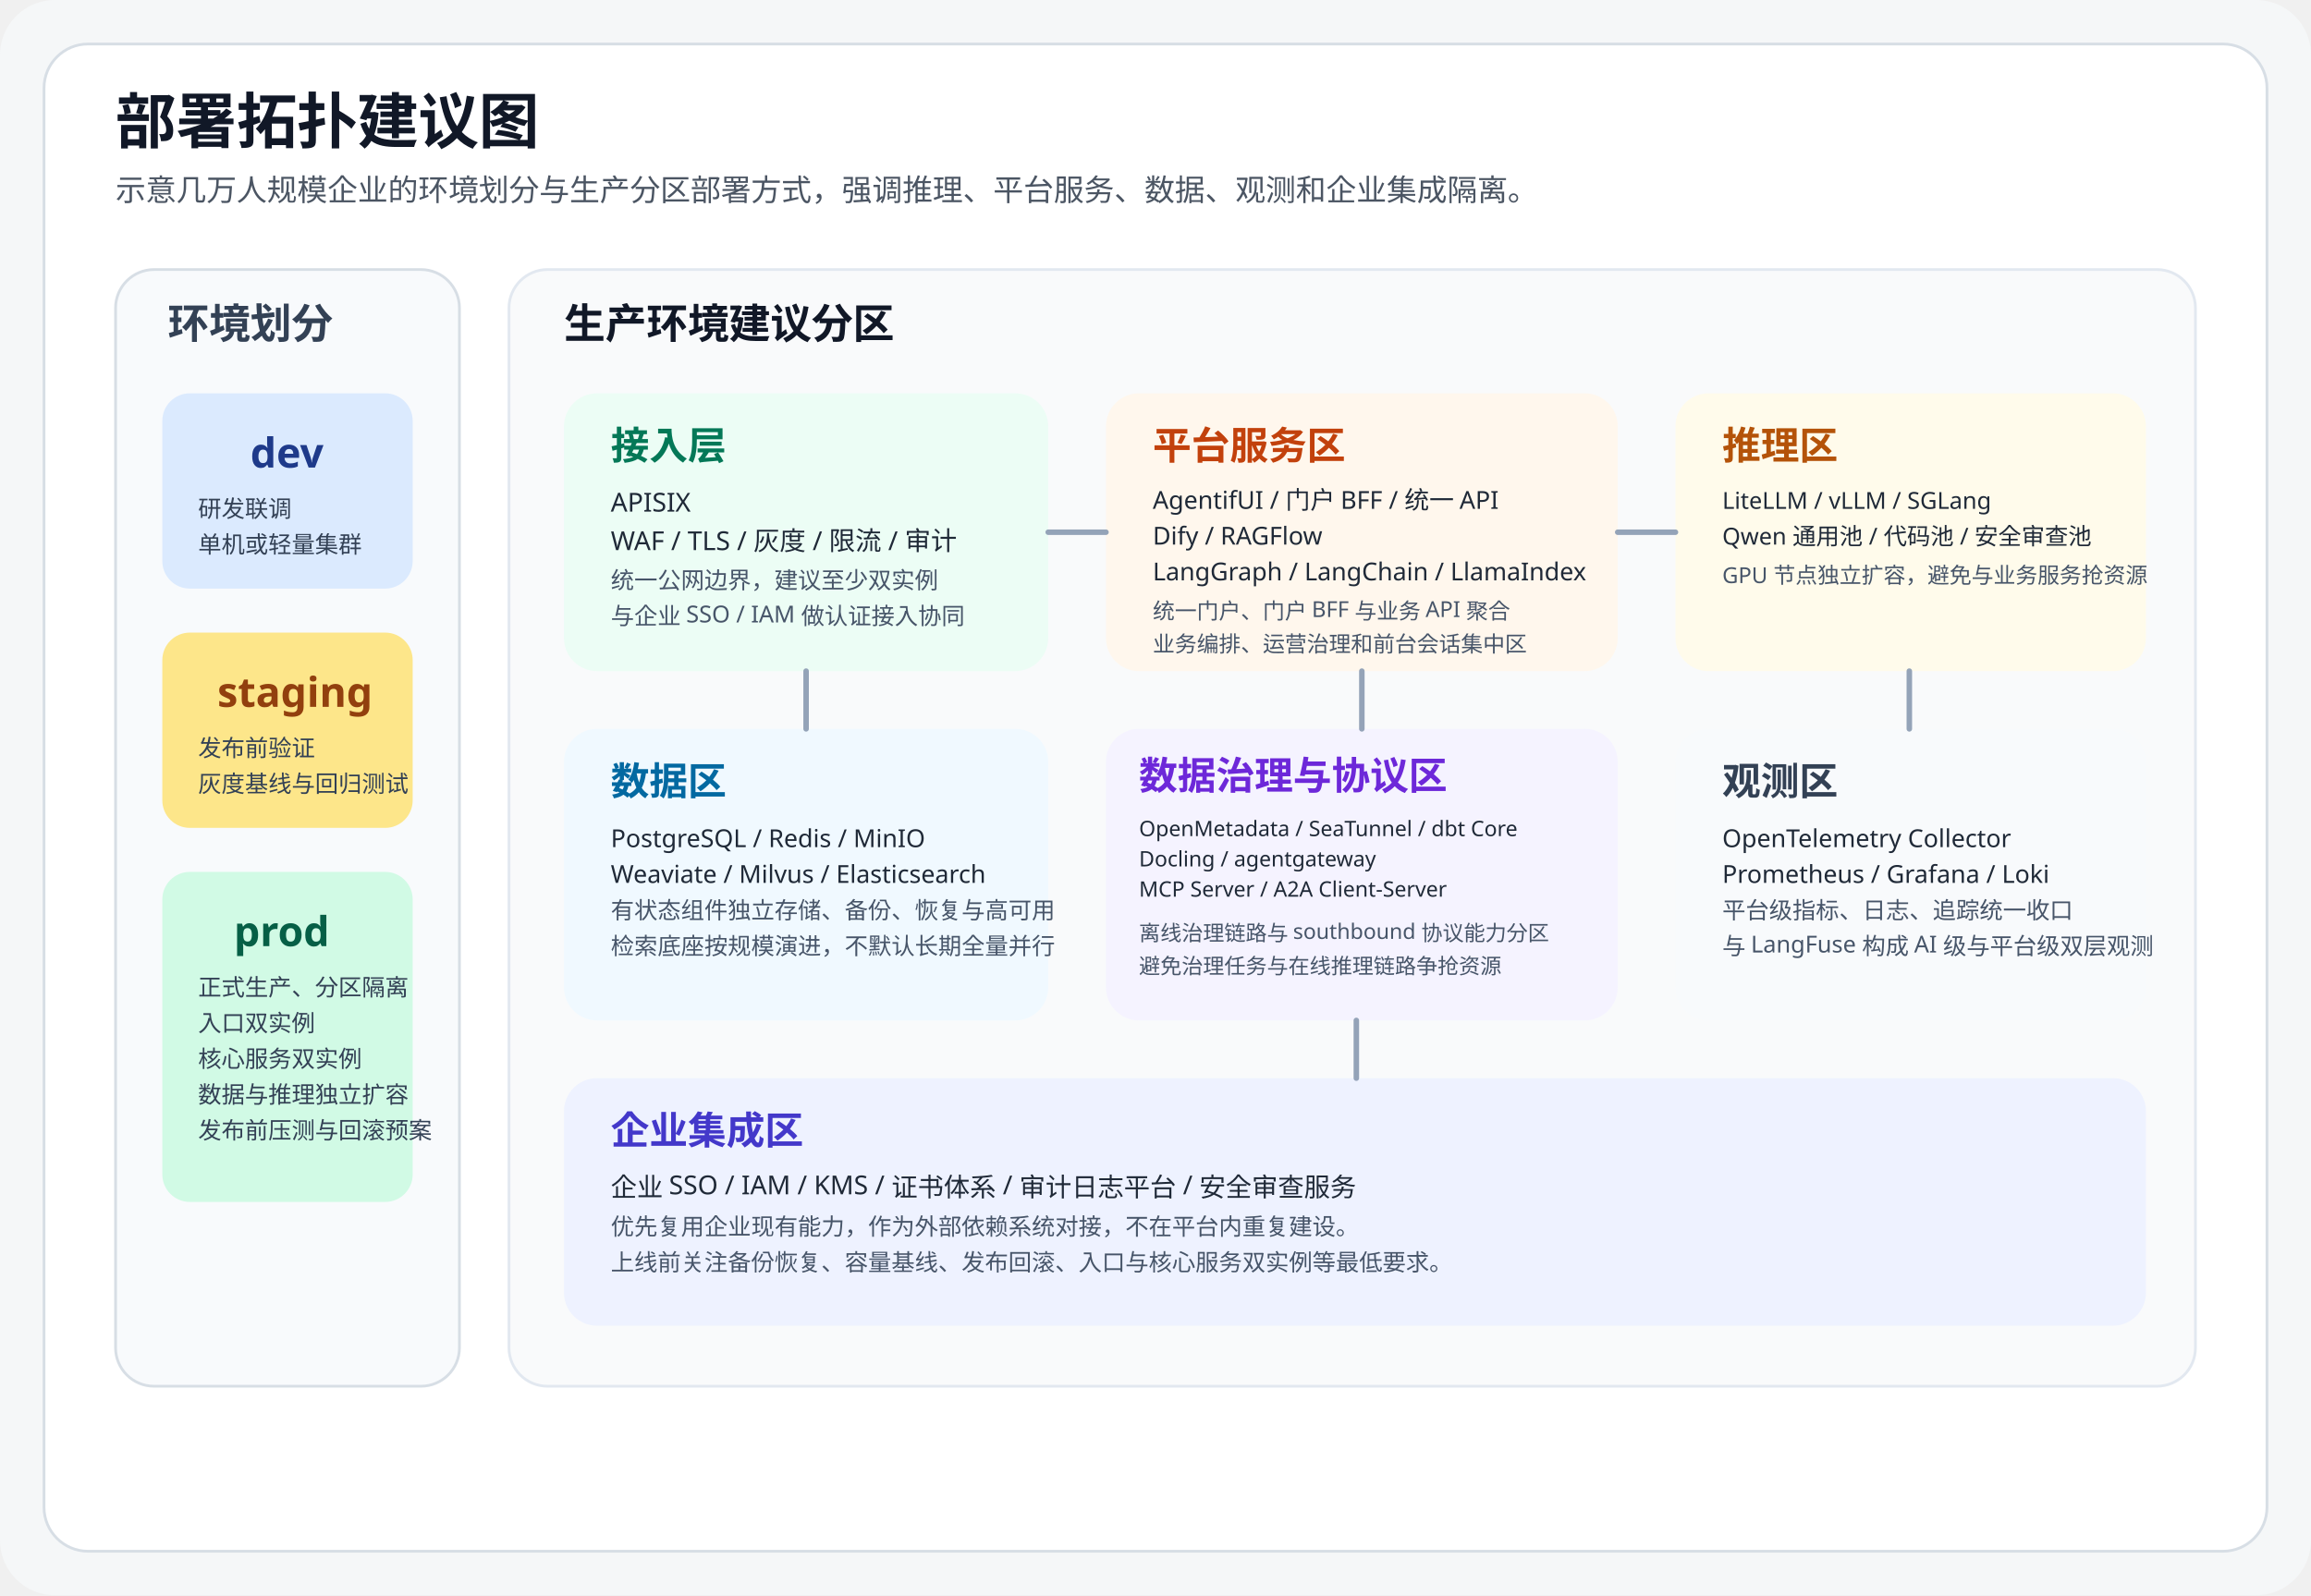
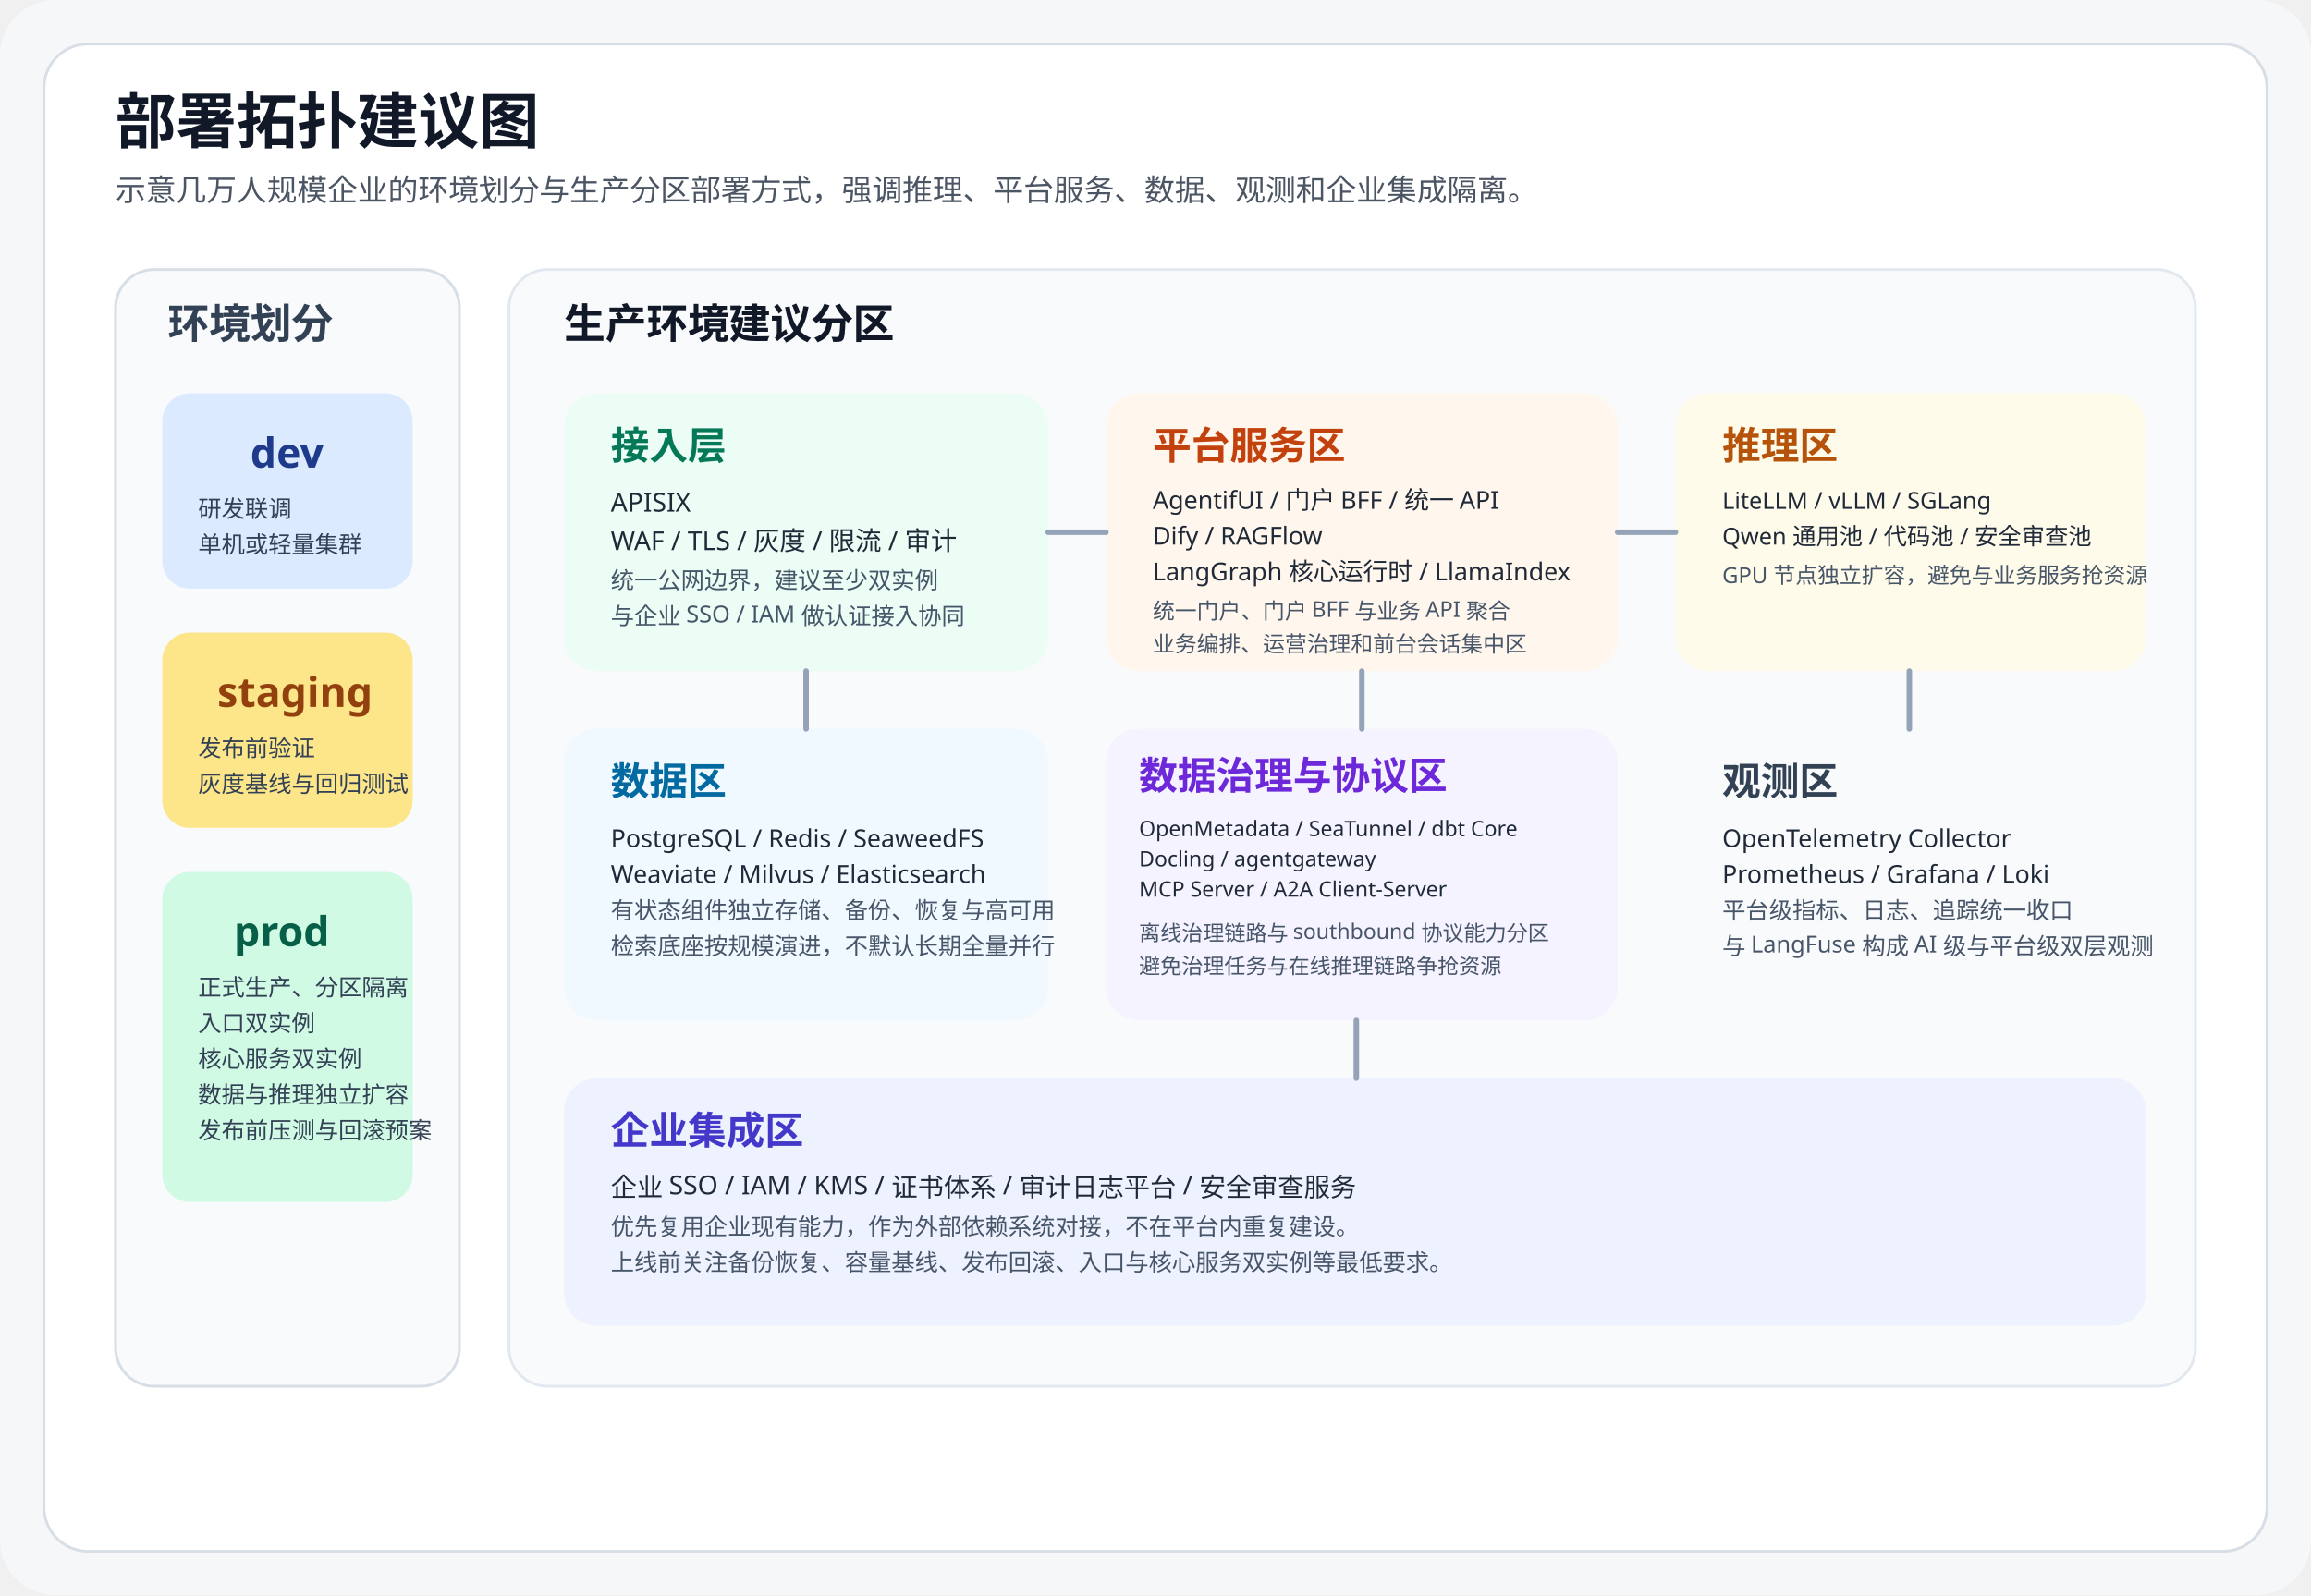
<svg xmlns="http://www.w3.org/2000/svg" width="1680" height="1160" viewBox="0 0 1680 1160" fill="none">
  <rect width="1680" height="1160" rx="40" fill="#F5F7F8" />
  <rect x="32" y="32" width="1616" height="1096" rx="32" fill="#FFFFFF" stroke="#D7DEE5" stroke-width="2" />
  <text x="84" y="104" fill="#111827" font-size="44" font-family="IBM Plex Sans, PingFang SC, Microsoft YaHei, sans-serif" font-weight="700">部署拓扑建议图</text>
  <text x="84" y="146" fill="#4B5563" font-size="22" font-family="IBM Plex Sans, PingFang SC, Microsoft YaHei, sans-serif">示意几万人规模企业的环境划分与生产分区部署方式，强调推理、平台服务、数据、观测和企业集成隔离。</text>
  <g font-family="IBM Plex Sans, PingFang SC, Microsoft YaHei, sans-serif">
    <rect x="84" y="196" width="250" height="812" rx="28" fill="#F8FAFC" stroke="#D7DEE5" stroke-width="2" />
    <text x="122" y="246" fill="#334155" font-size="30" font-weight="700">环境划分</text>
    <rect x="118" y="286" width="182" height="142" rx="20" fill="#DBEAFE" />
    <text x="182" y="340" fill="#1E3A8A" font-size="30" font-weight="700">dev</text>
    <text x="144" y="376" fill="#334155" font-size="17">研发联调</text>
    <text x="144" y="402" fill="#334155" font-size="17">单机或轻量集群</text>
    <rect x="118" y="460" width="182" height="142" rx="20" fill="#FDE68A" />
    <text x="158" y="514" fill="#92400E" font-size="30" font-weight="700">staging</text>
    <text x="144" y="550" fill="#334155" font-size="17">发布前验证</text>
    <text x="144" y="576" fill="#334155" font-size="17">灰度基线与回归测试</text>
    <rect x="118" y="634" width="182" height="240" rx="20" fill="#D1FAE5" />
    <text x="170" y="688" fill="#065F46" font-size="30" font-weight="700">prod</text>
    <text x="144" y="724" fill="#334155" font-size="17">正式生产、分区隔离</text>
    <text x="144" y="750" fill="#334155" font-size="17">入口双实例</text>
    <text x="144" y="776" fill="#334155" font-size="17">核心服务双实例</text>
    <text x="144" y="802" fill="#334155" font-size="17">数据与推理独立扩容</text>
    <text x="144" y="828" fill="#334155" font-size="17">发布前压测与回滚预案</text>
    <rect x="370" y="196" width="1226" height="812" rx="28" fill="#F9FAFB" stroke="#E2E8F0" stroke-width="2" />
    <text x="410" y="246" fill="#111827" font-size="30" font-weight="700">生产环境建议分区</text>
    <rect x="410" y="286" width="352" height="202" rx="24" fill="#ECFDF5" />
    <text x="444" y="334" fill="#047857" font-size="28" font-weight="700">接入层</text>
    <text x="444" y="372" fill="#1F2937" font-size="19">APISIX</text>
    <text x="444" y="400" fill="#1F2937" font-size="19">WAF / TLS / 灰度 / 限流 / 审计</text>
    <text x="444" y="428" fill="#475569" font-size="17">统一公网边界，建议至少双实例</text>
    <text x="444" y="454" fill="#475569" font-size="17">与企业 SSO / IAM 做认证接入协同</text>
    <rect x="804" y="286" width="372" height="202" rx="24" fill="#FFF7ED" />
    <text x="838" y="334" fill="#C2410C" font-size="28" font-weight="700">平台服务区</text>
    <text x="838" y="370" fill="#1F2937" font-size="18">AgentifUI / 门户 BFF / 统一 API</text>
    <text x="838" y="396" fill="#1F2937" font-size="18">Dify / RAGFlow</text>
-     <text x="838" y="422" fill="#1F2937" font-size="18">LangGraph / LangChain / LlamaIndex</text>
+     <text x="838" y="422" fill="#1F2937" font-size="18">LangGraph 核心运行时 / LlamaIndex</text>
    <text x="838" y="450" fill="#475569" font-size="16">统一门户、门户 BFF 与业务 API 聚合</text>
    <text x="838" y="474" fill="#475569" font-size="16">业务编排、运营治理和前台会话集中区</text>
    <rect x="1218" y="286" width="342" height="202" rx="24" fill="#FFFBEB" />
    <text x="1252" y="334" fill="#B45309" font-size="28" font-weight="700">推理区</text>
    <text x="1252" y="370" fill="#1F2937" font-size="17">LiteLLM / vLLM / SGLang</text>
    <text x="1252" y="396" fill="#1F2937" font-size="17">Qwen 通用池 / 代码池 / 安全审查池</text>
    <text x="1252" y="424" fill="#475569" font-size="16">GPU 节点独立扩容，避免与业务服务抢资源</text>
    <rect x="410" y="530" width="352" height="212" rx="24" fill="#F0F9FF" />
    <text x="444" y="578" fill="#0369A1" font-size="28" font-weight="700">数据区</text>
-     <text x="444" y="616" fill="#1F2937" font-size="18">PostgreSQL / Redis / MinIO</text>
+     <text x="444" y="616" fill="#1F2937" font-size="18">PostgreSQL / Redis / SeaweedFS</text>
    <text x="444" y="642" fill="#1F2937" font-size="18">Weaviate / Milvus / Elasticsearch</text>
    <text x="444" y="668" fill="#475569" font-size="17">有状态组件独立存储、备份、恢复与高可用</text>
    <text x="444" y="694" fill="#475569" font-size="17">检索底座按规模演进，不默认长期全量并行</text>
    <rect x="804" y="530" width="372" height="212" rx="24" fill="#F5F3FF" />
    <text x="828" y="574" fill="#6D28D9" font-size="28" font-weight="700">数据治理与协议区</text>
    <text x="828" y="608" fill="#1F2937" font-size="15.5">OpenMetadata / SeaTunnel / dbt Core</text>
    <text x="828" y="630" fill="#1F2937" font-size="15.5">Docling / agentgateway</text>
    <text x="828" y="652" fill="#1F2937" font-size="15.5">MCP Server / A2A Client-Server</text>
    <text x="828" y="684" fill="#475569" font-size="15.5">离线治理链路与 southbound 协议能力分区</text>
    <text x="828" y="708" fill="#475569" font-size="15.5">避免治理任务与在线推理链路争抢资源</text>
    <rect x="1218" y="530" width="342" height="212" rx="24" fill="#F8FAFC" />
    <text x="1252" y="578" fill="#334155" font-size="28" font-weight="700">观测区</text>
    <text x="1252" y="616" fill="#1F2937" font-size="18">OpenTelemetry Collector</text>
    <text x="1252" y="642" fill="#1F2937" font-size="18">Prometheus / Grafana / Loki</text>
    <text x="1252" y="668" fill="#475569" font-size="17">平台级指标、日志、追踪统一收口</text>
    <text x="1252" y="694" fill="#475569" font-size="17">与 LangFuse 构成 AI 级与平台级双层观测</text>
    <rect x="410" y="784" width="1150" height="180" rx="24" fill="#EEF2FF" />
    <text x="444" y="832" fill="#4338CA" font-size="28" font-weight="700">企业集成区</text>
    <text x="444" y="870" fill="#1F2937" font-size="19">企业 SSO / IAM / KMS / 证书体系 / 审计日志平台 / 安全审查服务</text>
    <text x="444" y="898" fill="#475569" font-size="17">优先复用企业现有能力，作为外部依赖系统对接，不在平台内重复建设。</text>
    <text x="444" y="924" fill="#475569" font-size="17">上线前关注备份恢复、容量基线、发布回滚、入口与核心服务双实例等最低要求。</text>
    <path d="M762 387H804" stroke="#94A3B8" stroke-width="4" stroke-linecap="round" />
    <path d="M1176 387H1218" stroke="#94A3B8" stroke-width="4" stroke-linecap="round" />
    <path d="M586 488V530" stroke="#94A3B8" stroke-width="4" stroke-linecap="round" />
    <path d="M990 488V530" stroke="#94A3B8" stroke-width="4" stroke-linecap="round" />
    <path d="M1388 488V530" stroke="#94A3B8" stroke-width="4" stroke-linecap="round" />
    <path d="M986 742V784" stroke="#94A3B8" stroke-width="4" stroke-linecap="round" />
  </g>
</svg>
